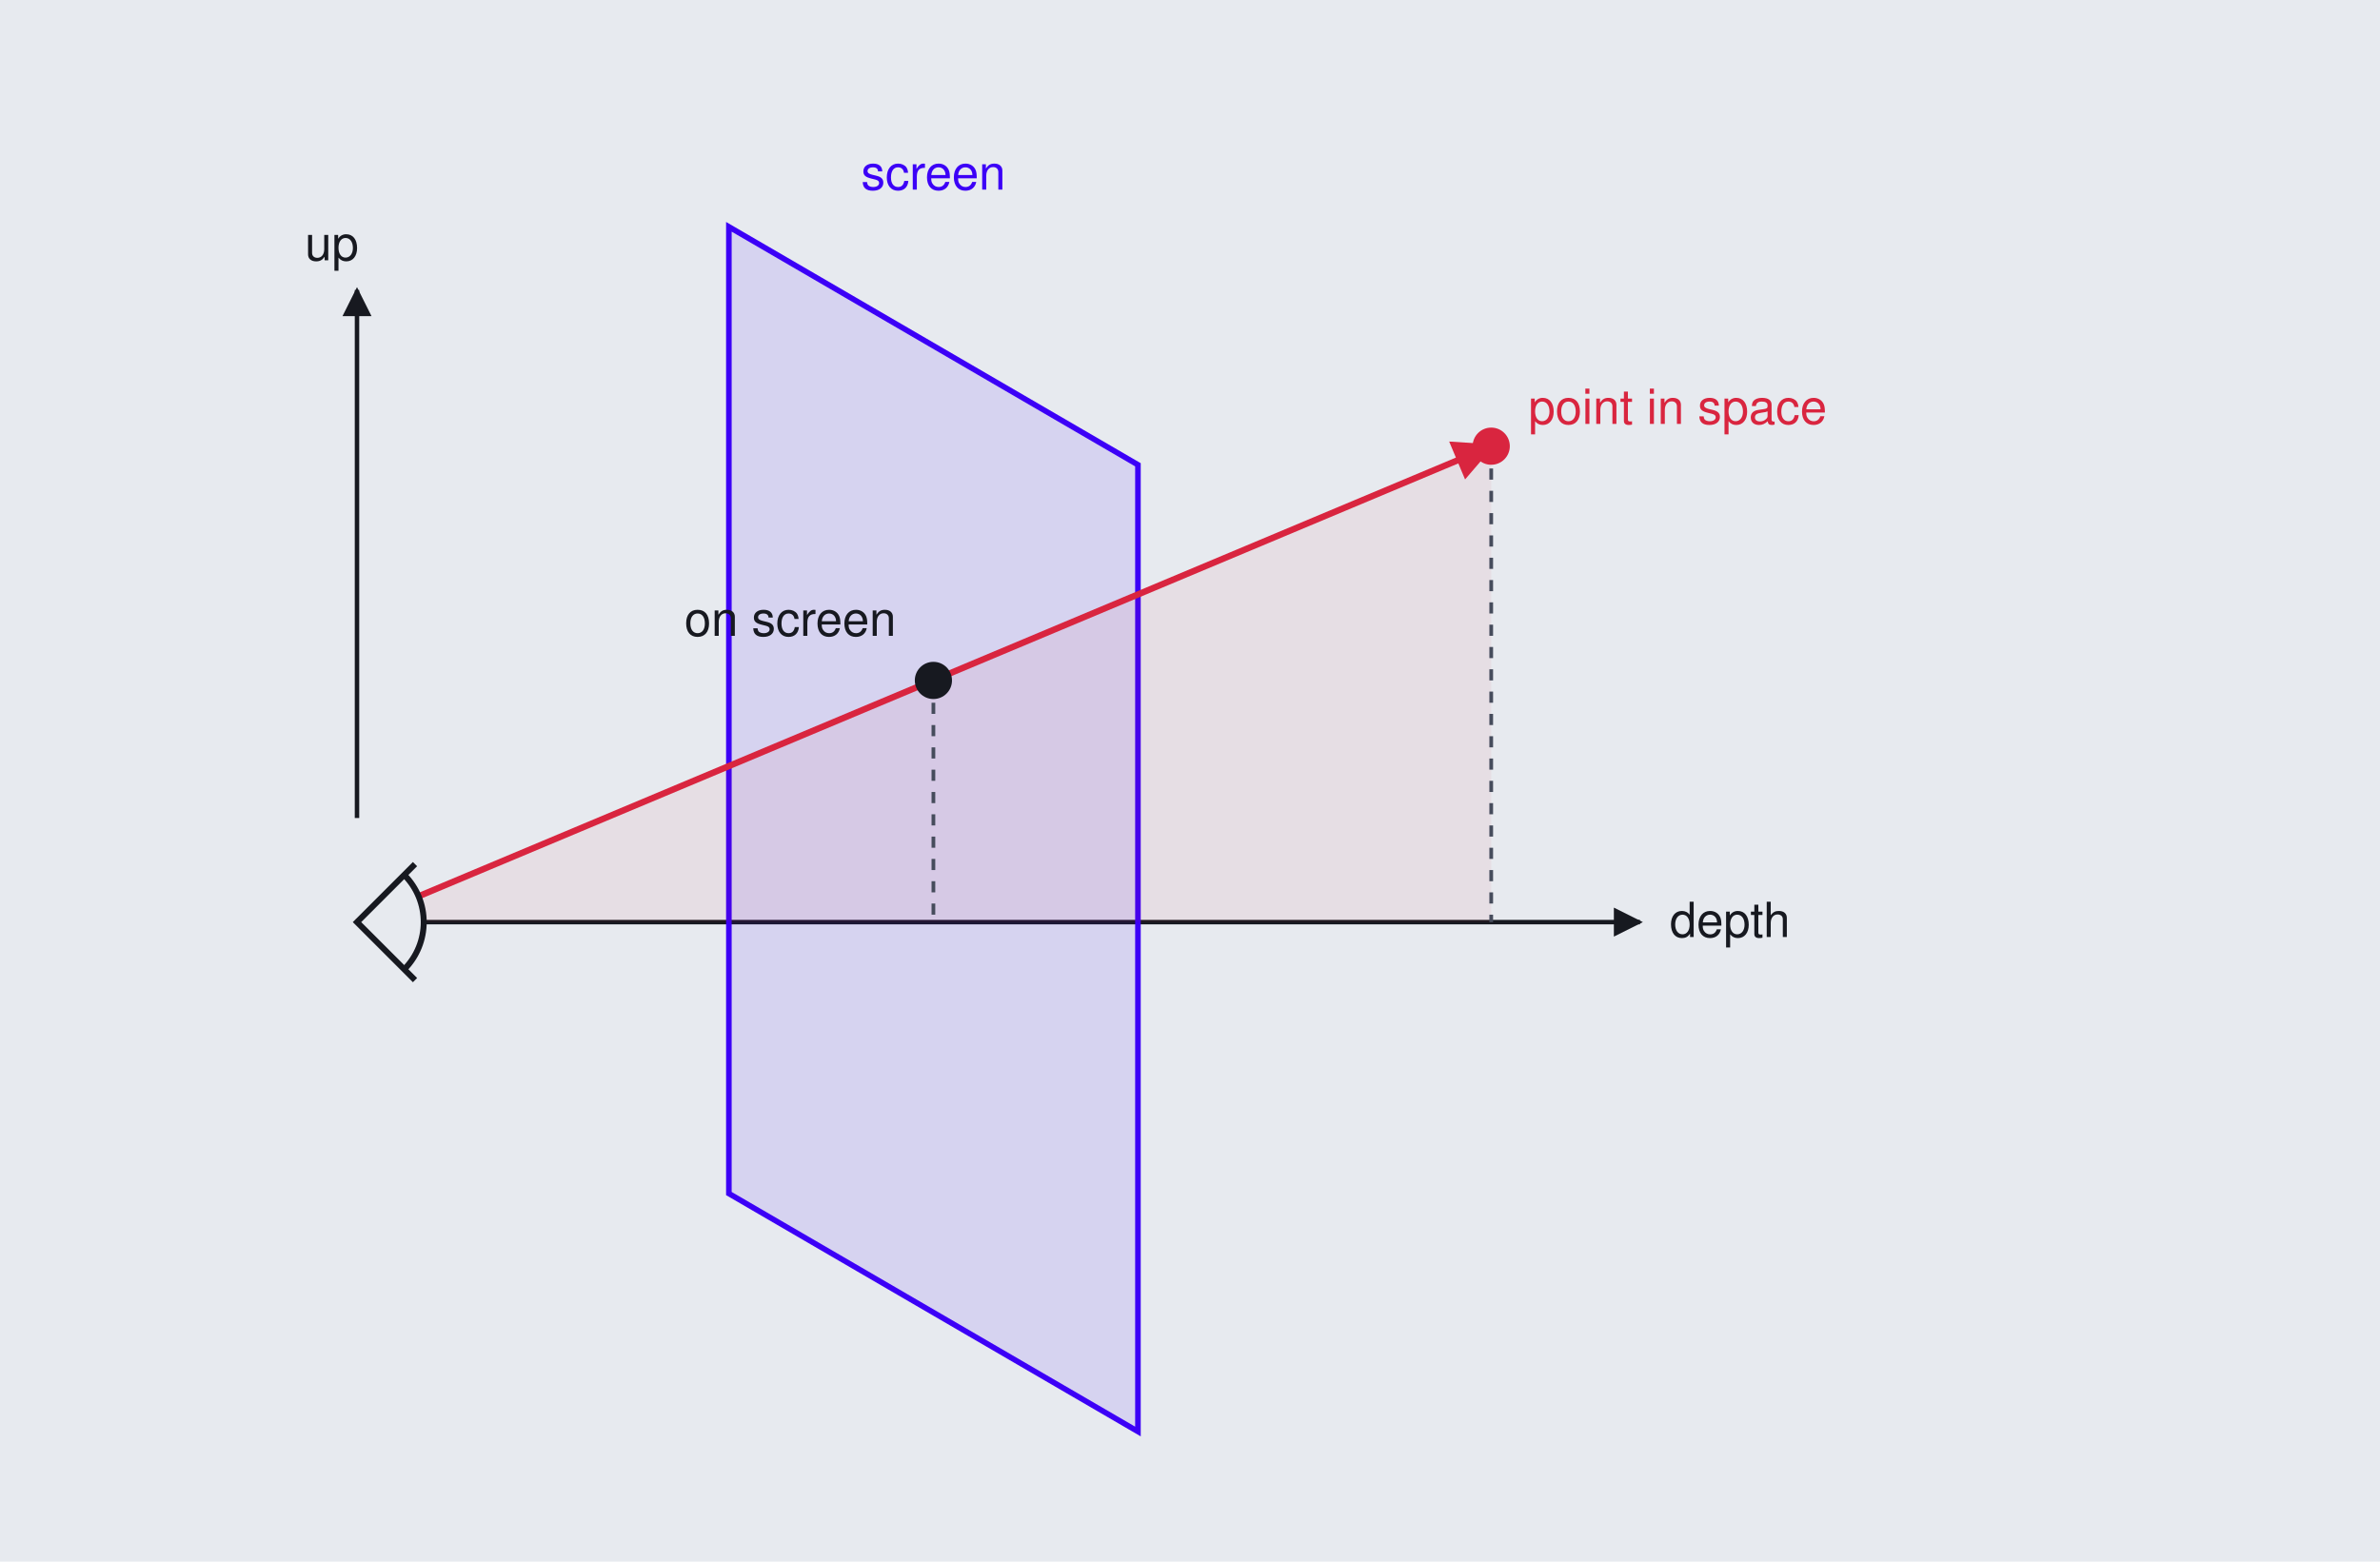
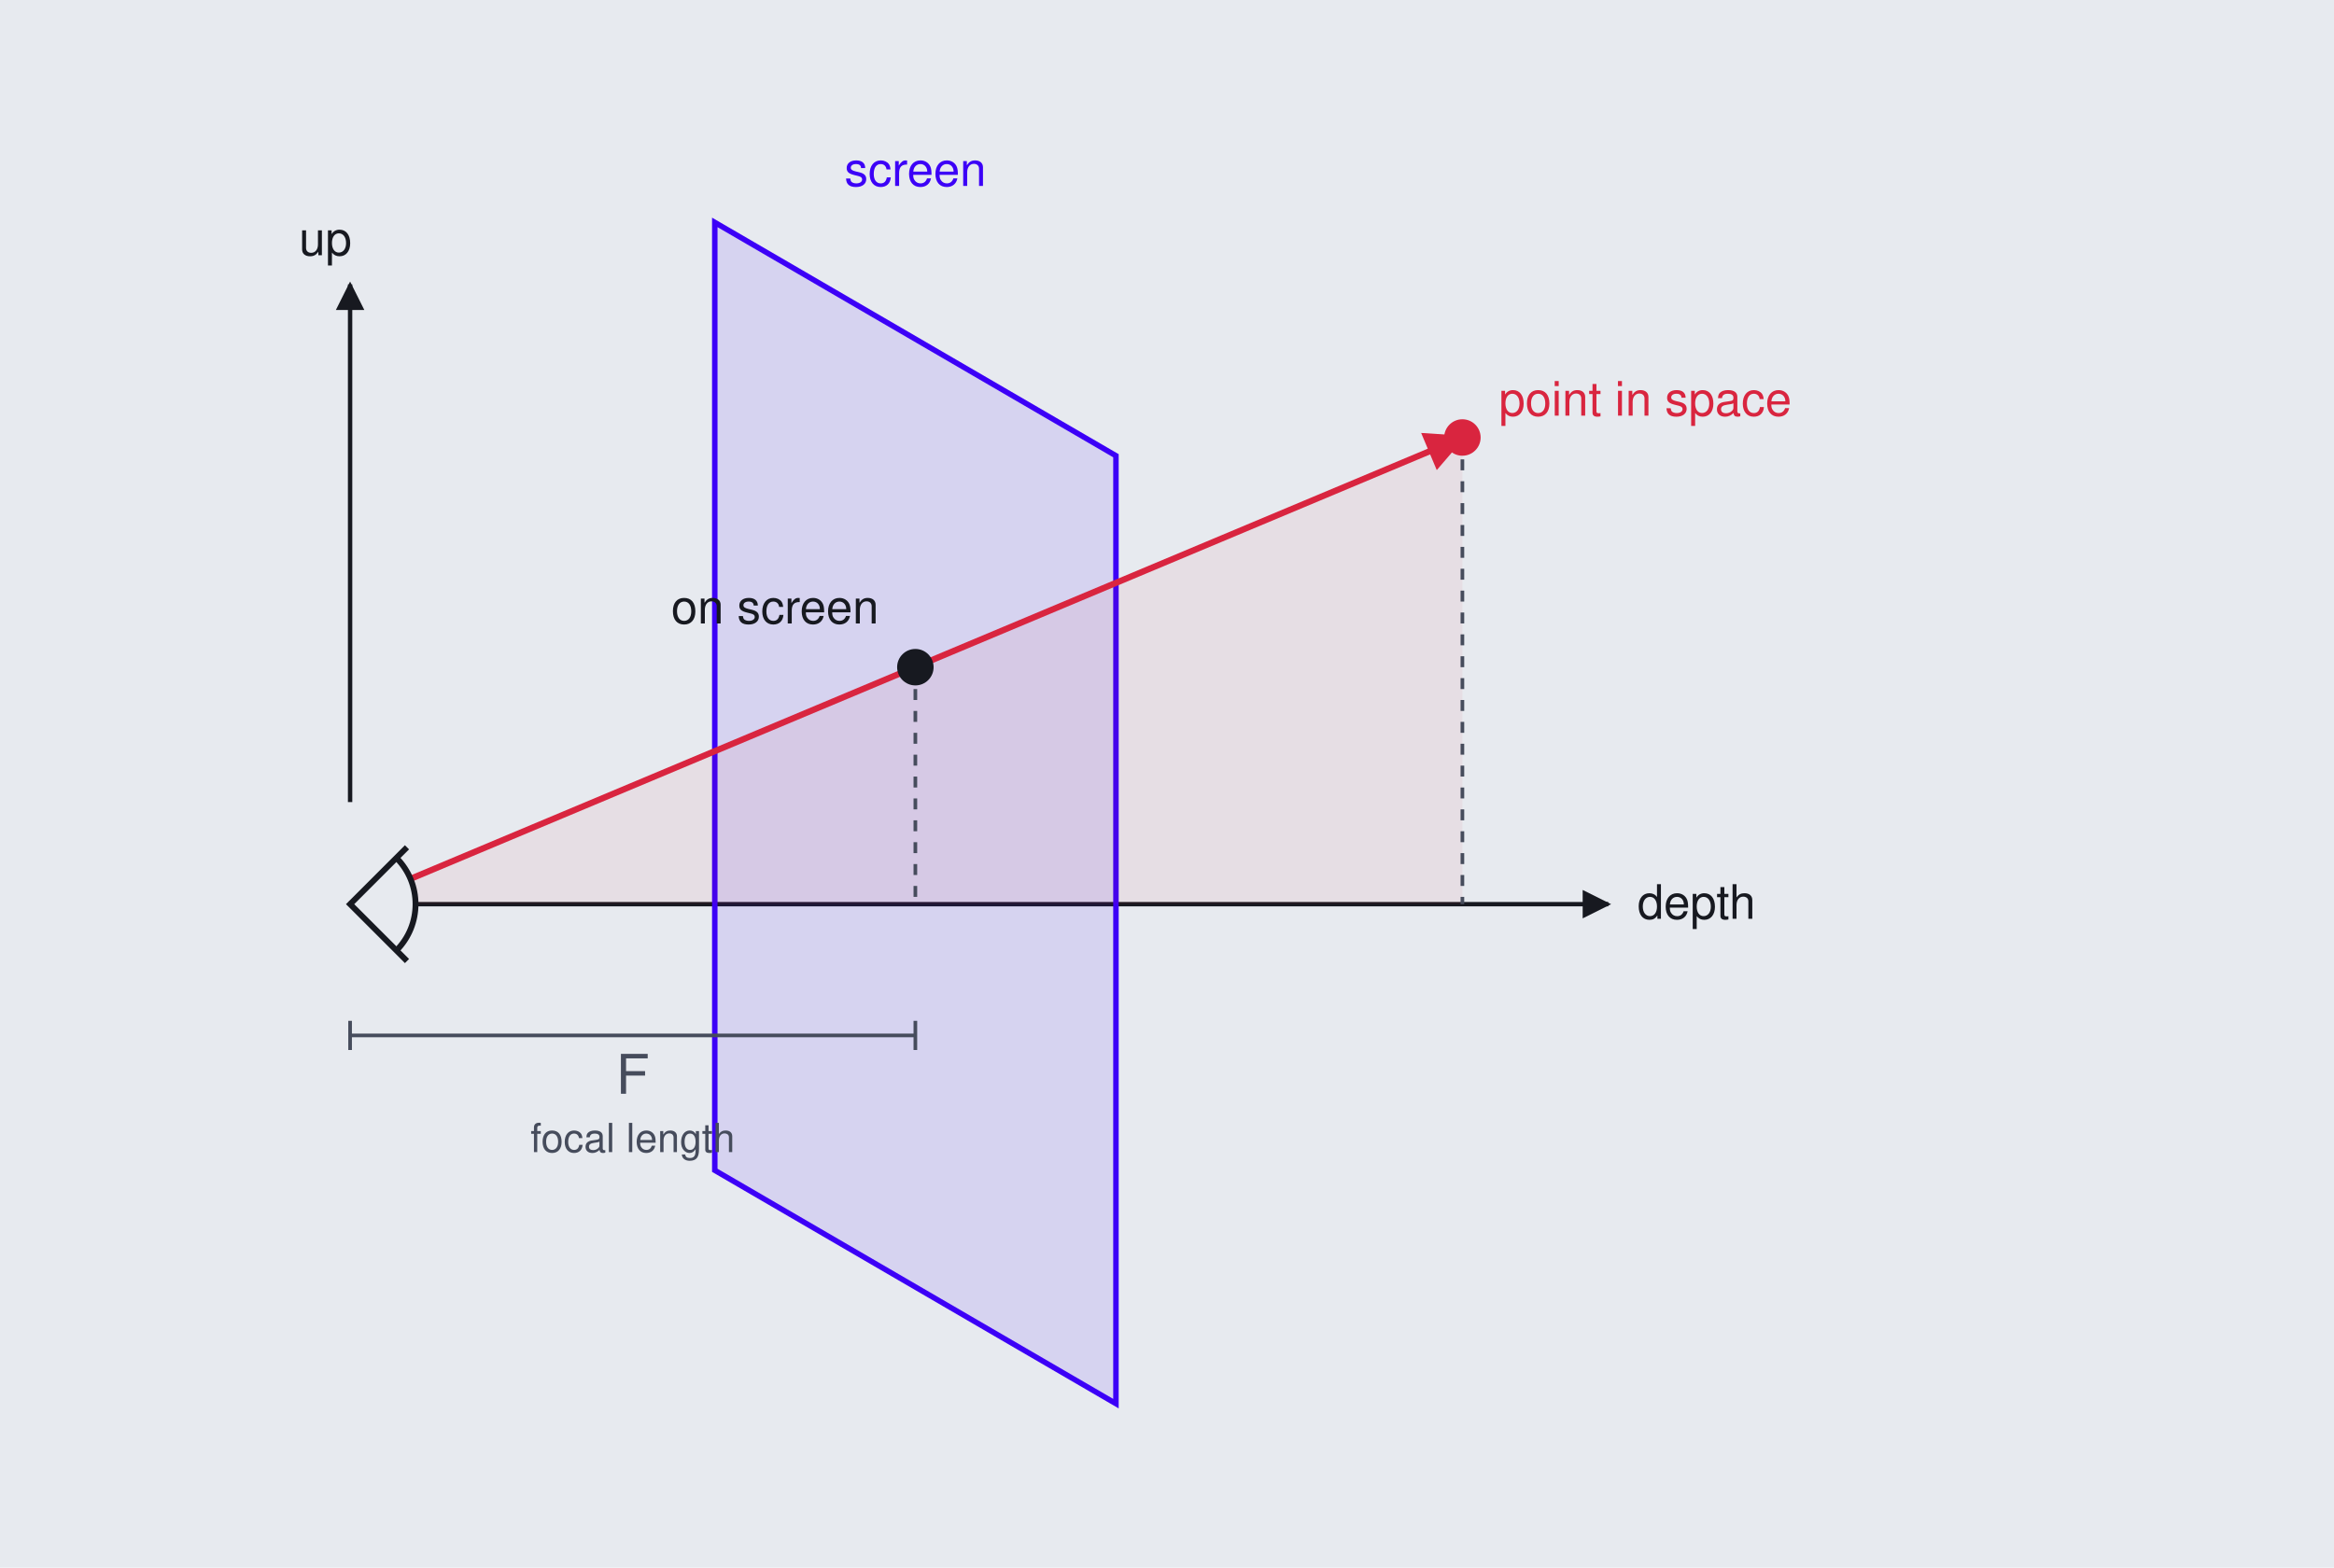
- <svg xmlns="http://www.w3.org/2000/svg" viewBox="0 0 640 420" width="640" height="420" role="img">
-   <rect width="640" height="420" fill="#e7eaef" />
+ <svg xmlns="http://www.w3.org/2000/svg" viewBox="0 0 640 430" width="640" height="430" role="img">
+   <rect width="640" height="430" fill="#e7eaef" />
  <defs>
    <marker id="pj-ink" viewBox="0 0 10 10" refX="9" refY="5" markerWidth="6.5" markerHeight="6.5" orient="auto">
      <path d="M0,0 L10,5 L0,10 z" fill="#171920" />
    </marker>
    <marker id="pj-coral" viewBox="0 0 10 10" refX="9" refY="5" markerWidth="6.5" markerHeight="6.5" orient="auto">
      <path d="M0,0 L10,5 L0,10 z" fill="#d9253f" />
    </marker>
    <marker id="pj-blue" viewBox="0 0 10 10" refX="9" refY="5" markerWidth="6.5" markerHeight="6.5" orient="auto">
      <path d="M0,0 L10,5 L0,10 z" fill="#3c00f7" />
    </marker>
  </defs>
  <line x1="96.0" y1="248.0" x2="441.0" y2="248.0" stroke="#171920" stroke-width="1.2" fill="none" marker-end="url(#pj-ink)" />
  <line x1="96.0" y1="220.0" x2="96.0" y2="78.0" stroke="#171920" stroke-width="1.2" fill="none" marker-end="url(#pj-ink)" />
  <text x="449.0" y="252.0" font-family="ui-monospace, GeistMonoVariableVF, Helvetica, monospace" font-size="13" fill="#171920" text-anchor="start">depth</text>
  <text x="82.0" y="70.0" font-family="ui-monospace, GeistMonoVariableVF, Helvetica, monospace" font-size="13" fill="#171920" text-anchor="start">up</text>
  <polygon points="196.0,61.0 306.0,125.0 306.0,385.0 196.0,321.0" fill="#3c00f7" fill-opacity="0.10" stroke="#3c00f7" stroke-width="1.5" />
  <text x="251.0" y="51.0" font-family="ui-monospace, GeistMonoVariableVF, Helvetica, monospace" font-size="13" fill="#3c00f7" text-anchor="middle">screen</text>
  <polygon points="96.0,248.0 401.0,120.0 401.0,248.0" fill="#d9253f" fill-opacity="0.06" stroke="none" />
  <line x1="96.0" y1="248.0" x2="401.0" y2="120.0" stroke="#d9253f" stroke-width="1.7" fill="none" marker-end="url(#pj-coral)" />
  <line x1="251.0" y1="183.0" x2="251.0" y2="248.0" stroke="#464c5c" stroke-width="1" fill="none" stroke-dasharray="3 3" />
  <line x1="401.0" y1="120.0" x2="401.0" y2="248.0" stroke="#464c5c" stroke-width="1" fill="none" stroke-dasharray="3 3" />
  <path d="M96.0,248.0 L108.7,235.3 A18.0,18.0 0 0 1 108.7,260.7 Z" fill="#e7eaef" stroke="none" />
  <path d="M111.6,232.4 L96.0,248.0 L111.6,263.6" fill="none" stroke="#171920" stroke-width="1.6" stroke-linejoin="miter" />
  <path d="M108.7,235.3 A18.0,18.0 0 0 1 108.7,260.7" fill="none" stroke="#171920" stroke-width="1.6" />
  <circle cx="251.0" cy="183.0" r="5" fill="#171920" />
  <text x="241.0" y="171.0" font-family="ui-monospace, GeistMonoVariableVF, Helvetica, monospace" font-size="13" fill="#171920" text-anchor="end">on screen</text>
  <circle cx="401.0" cy="120.0" r="5" fill="#d9253f" />
  <text x="411.0" y="114.0" font-family="ui-monospace, GeistMonoVariableVF, Helvetica, monospace" font-size="13" fill="#d9253f" text-anchor="start">point in space</text>
+   <line x1="96.0" y1="284.0" x2="251.0" y2="284.0" stroke="#464c5c" stroke-width="1" fill="none" />
+   <line x1="96.0" y1="280.0" x2="96.0" y2="288.0" stroke="#464c5c" stroke-width="1" fill="none" />
+   <line x1="251.0" y1="280.0" x2="251.0" y2="288.0" stroke="#464c5c" stroke-width="1" fill="none" />
+   <text x="173.5" y="300.0" font-family="ui-monospace, GeistMonoVariableVF, Helvetica, monospace" font-size="15" fill="#464c5c" text-anchor="middle">F</text>
+   <text x="173.5" y="316.0" font-family="ui-monospace, GeistMonoVariableVF, Helvetica, monospace" font-size="11" fill="#464c5c" text-anchor="middle">focal length</text>
</svg>
